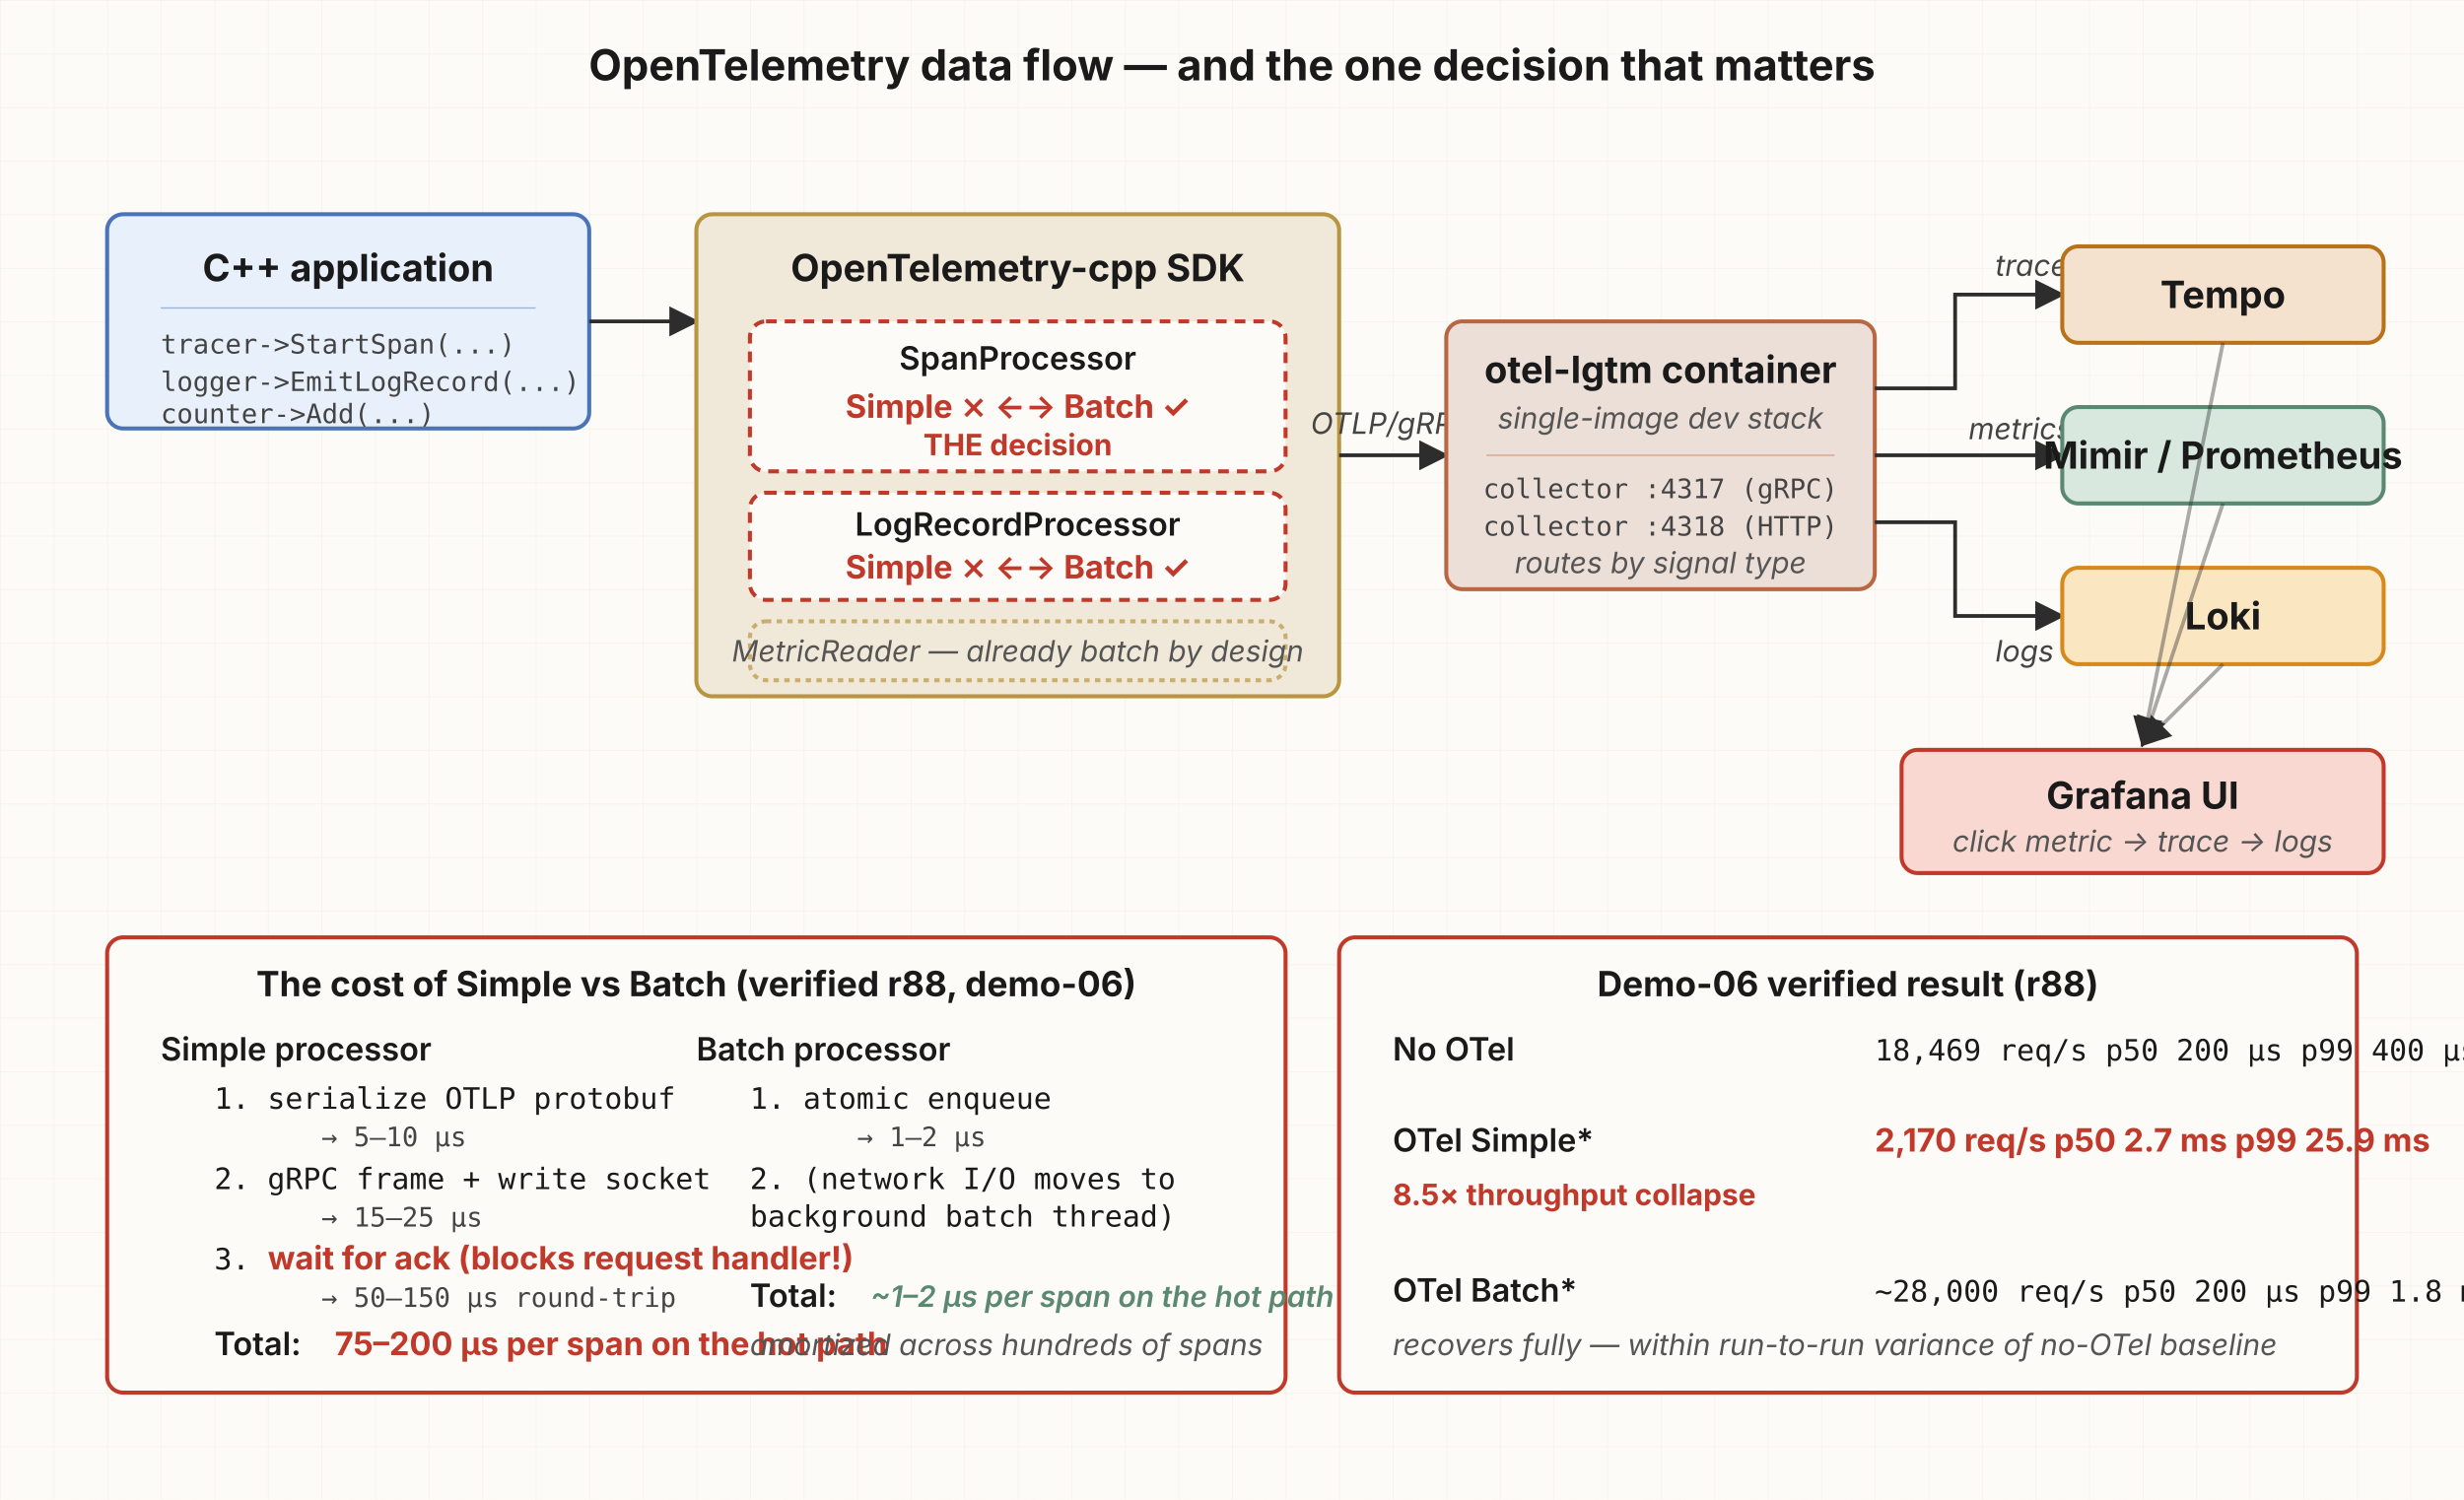
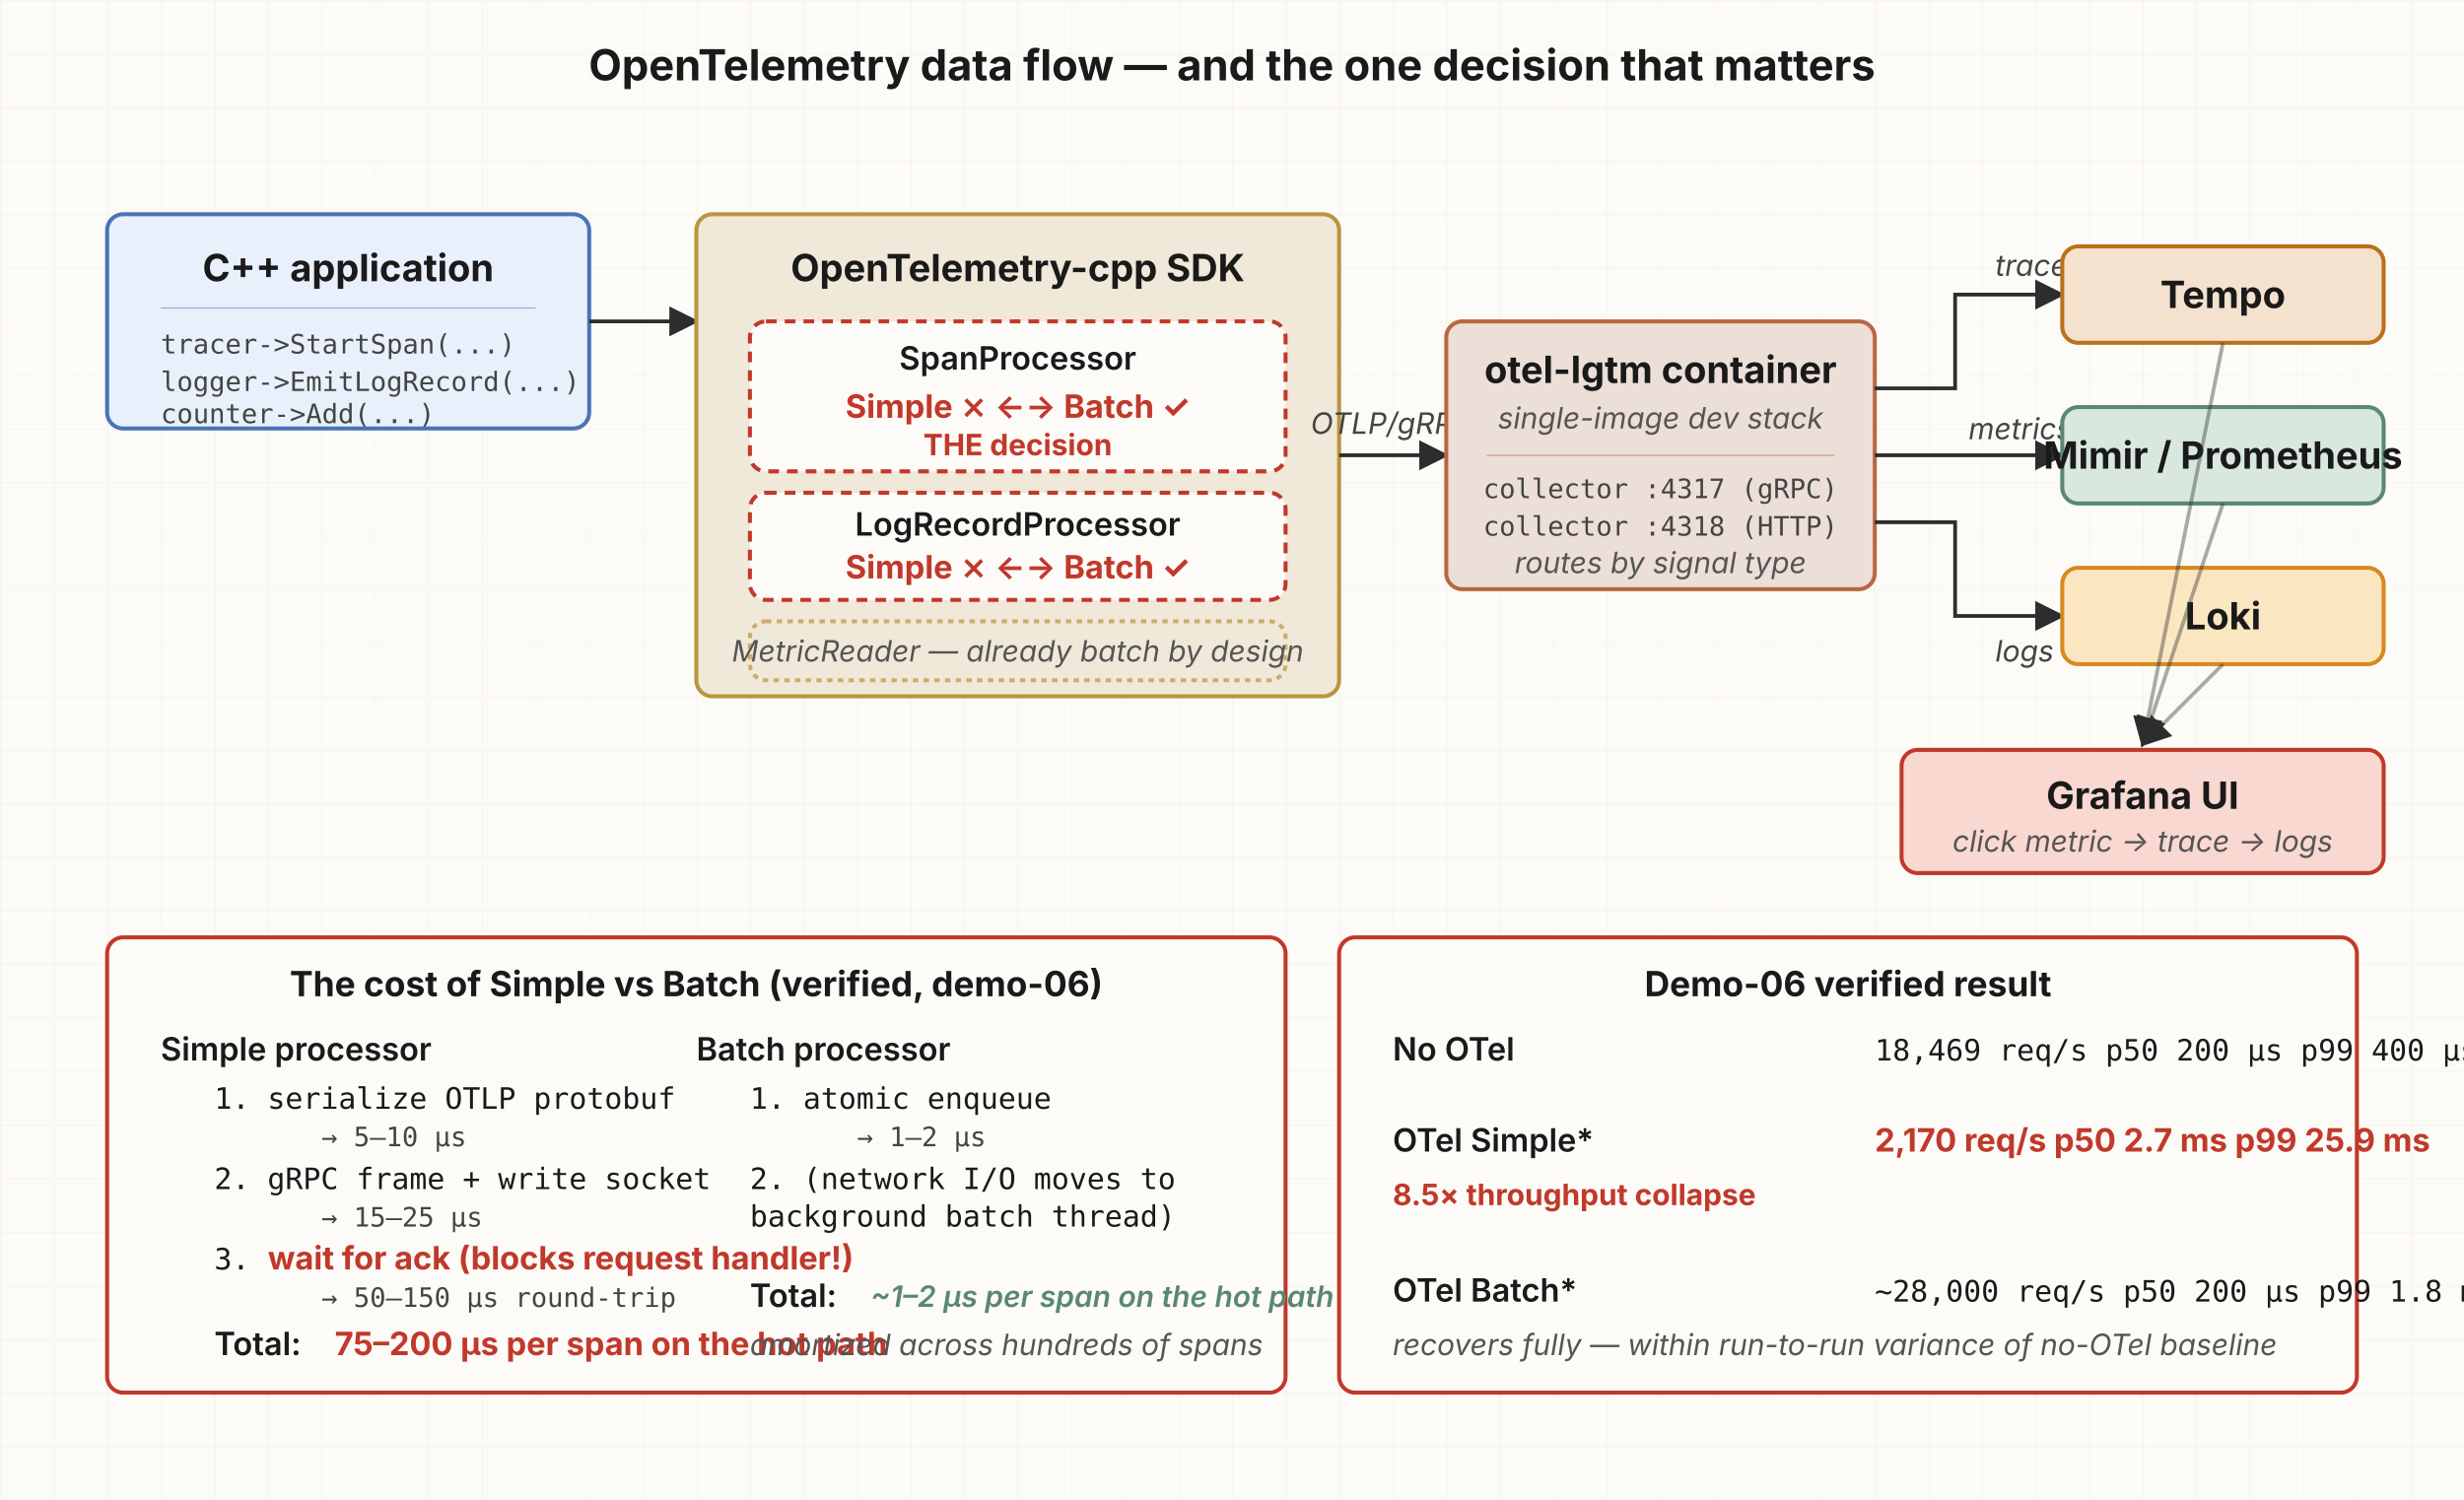
- <svg xmlns="http://www.w3.org/2000/svg" viewBox="0 0 920 560" role="img" aria-label="OpenTelemetry data flow from a C++ application through the OTel SDK (with the Simple-vs-Batch SpanProcessor decision highlighted in red as the single biggest performance knob) into OTLP-over-gRPC, then into the otel-lgtm container which fans signals out to Tempo (traces), Mimir (metrics), and Loki (logs), all queried by Grafana. The verified r88 result shows the 8.5x throughput collapse caused by choosing the wrong processor.">
+ <svg xmlns="http://www.w3.org/2000/svg" viewBox="0 0 920 560" role="img" aria-label="OpenTelemetry data flow from a C++ application through the OTel SDK (with the Simple-vs-Batch SpanProcessor decision highlighted in red as the single biggest performance knob) into OTLP-over-gRPC, then into the otel-lgtm container which fans signals out to Tempo (traces), Mimir (metrics), and Loki (logs), all queried by Grafana. The verified result shows the 8.5x throughput collapse caused by choosing the wrong processor.">
  <defs>
    <style>
      .bg       { fill: #fdfbf7; }
      .grid     { stroke: #e8e1d3; stroke-width: 0.5; fill: none; }
      .band     { stroke-width: 1.5; rx: 6; ry: 6; }
      .b-app    { fill: #e8f0fb; stroke: #4a73b8; }
      .b-sdk    { fill: #f0e8d8; stroke: #b89540; }
      .b-otlp   { fill: #ecdfd8; stroke: #b86742; }
      .b-tempo  { fill: #f5e2ce; stroke: #b8721a; }
      .b-mimir  { fill: #d8e8df; stroke: #5a8870; }
      .b-loki   { fill: #fbe6c2; stroke: #d68a1e; }
      .b-grafana{ fill: #f8d8d0; stroke: #c0392b; }
      .b-result { fill: #fdfbf7; stroke: #c0392b; }
      .b-knob   { fill: #fdfbf7; stroke: #c0392b; stroke-dasharray: 4 3; }
      .ttl      { font: 700 14px -apple-system, system-ui, "Segoe UI", sans-serif; fill: #1a1a1a; }
      .ttl-big  { font: 700 16px -apple-system, system-ui, "Segoe UI", sans-serif; fill: #1a1a1a; }
      .lbl      { font: 600 12px -apple-system, system-ui, "Segoe UI", sans-serif; fill: #1a1a1a; }
      .mono     { font: 11px ui-monospace, "SF Mono", Menlo, Consolas, monospace; fill: #1a1a1a; }
      .mono-sm  { font: 10px ui-monospace, "SF Mono", Menlo, Consolas, monospace; fill: #444; }
      .sec      { font: italic 11px -apple-system, system-ui, "Segoe UI", sans-serif; fill: #555; }
      .role     { font: italic 600 11px -apple-system, system-ui, "Segoe UI", sans-serif; }
      .arrow    { stroke: #2d2d2d; stroke-width: 1.4; fill: none; }
      .arrow-r  { stroke: #c0392b; stroke-width: 2; fill: none; }
      .arrow-l  { font: italic 11px -apple-system, system-ui, "Segoe UI", sans-serif; fill: #444; }
      .accent   { fill: #c0392b; }
      .accent-t { font: 700 12px -apple-system, system-ui, "Segoe UI", sans-serif; fill: #c0392b; }
      .accent-h { font: 700 11px -apple-system, system-ui, "Segoe UI", sans-serif; fill: #c0392b; }
      .res-h    { font: 700 13px -apple-system, system-ui, "Segoe UI", sans-serif; fill: #1a1a1a; }
      .res-v    { font: 11px ui-monospace, "SF Mono", Menlo, Consolas, monospace; fill: #1a1a1a; }
    </style>
    <pattern id="grid" width="20" height="20" patternUnits="userSpaceOnUse">
      <path d="M 20 0 L 0 0 0 20" class="grid" />
    </pattern>
    <marker id="arrowhead" viewBox="0 0 10 10" refX="9" refY="5" markerUnits="strokeWidth" markerWidth="8" markerHeight="8" orient="auto">
      <path d="M 0 0 L 10 5 L 0 10 z" fill="#2d2d2d" />
    </marker>
    <marker id="arrowhead-r" viewBox="0 0 10 10" refX="9" refY="5" markerUnits="strokeWidth" markerWidth="8" markerHeight="8" orient="auto">
      <path d="M 0 0 L 10 5 L 0 10 z" fill="#c0392b" />
    </marker>
  </defs>
  <rect class="bg" width="920" height="560" />
  <rect width="920" height="560" fill="url(#grid)" opacity="0.4" />
  <text x="460" y="30" class="ttl-big" text-anchor="middle">OpenTelemetry data flow — and the one decision that matters</text>
  <rect class="band b-app" x="40" y="80" width="180" height="80" />
  <text x="130" y="105" class="ttl" text-anchor="middle">C++ application</text>
  <line x1="60" y1="115" x2="200" y2="115" stroke="#4a73b8" stroke-width="0.5" opacity="0.5" />
  <text x="60" y="132" class="mono-sm">tracer-&gt;StartSpan(...)</text>
  <text x="60" y="146" class="mono-sm">logger-&gt;EmitLogRecord(...)</text>
  <text x="60" y="158" class="mono-sm">counter-&gt;Add(...)</text>
  <line x1="220" y1="120" x2="260" y2="120" class="arrow" marker-end="url(#arrowhead)" />
  <rect class="band b-sdk" x="260" y="80" width="240" height="180" />
  <text x="380" y="105" class="ttl" text-anchor="middle">OpenTelemetry-cpp SDK</text>
  <rect class="band b-knob" x="280" y="120" width="200" height="56" />
  <text x="380" y="138" class="lbl" text-anchor="middle">SpanProcessor</text>
  <text x="380" y="156" class="accent-t" text-anchor="middle">Simple ⨯  ←→  Batch ✓</text>
  <text x="380" y="170" class="accent-h" text-anchor="middle">THE decision</text>
  <rect class="band b-knob" x="280" y="184" width="200" height="40" />
  <text x="380" y="200" class="lbl" text-anchor="middle">LogRecordProcessor</text>
  <text x="380" y="216" class="accent-t" text-anchor="middle">Simple ⨯  ←→  Batch ✓</text>
  <rect class="band b-sdk" x="280" y="232" width="200" height="22" stroke-dasharray="2 2" opacity="0.7" />
  <text x="380" y="247" class="sec" text-anchor="middle">MetricReader — already batch by design</text>
  <line x1="500" y1="170" x2="540" y2="170" class="arrow" marker-end="url(#arrowhead)" />
  <text x="520" y="162" class="arrow-l" text-anchor="middle">OTLP/gRPC</text>
  <rect class="band b-otlp" x="540" y="120" width="160" height="100" />
  <text x="620" y="143" class="ttl" text-anchor="middle">otel-lgtm container</text>
  <text x="620" y="160" class="sec" text-anchor="middle">single-image dev stack</text>
  <line x1="555" y1="170" x2="685" y2="170" stroke="#b86742" stroke-width="0.5" opacity="0.5" />
  <text x="620" y="186" class="mono-sm" text-anchor="middle">collector :4317 (gRPC)</text>
  <text x="620" y="200" class="mono-sm" text-anchor="middle">collector :4318 (HTTP)</text>
  <text x="620" y="214" class="sec" text-anchor="middle">routes by signal type</text>
  <path class="arrow" d="M 700 145 L 730 145 L 730 110 L 770 110" marker-end="url(#arrowhead)" />
  <path class="arrow" d="M 700 170 L 770 170" marker-end="url(#arrowhead)" />
  <path class="arrow" d="M 700 195 L 730 195 L 730 230 L 770 230" marker-end="url(#arrowhead)" />
  <text x="745" y="103" class="arrow-l">traces</text>
  <text x="735" y="164" class="arrow-l">metrics</text>
  <text x="745" y="247" class="arrow-l">logs</text>
  <rect class="band b-tempo" x="770" y="92" width="120" height="36" />
  <text x="830" y="115" class="ttl" text-anchor="middle">Tempo</text>
  <rect class="band b-mimir" x="770" y="152" width="120" height="36" />
  <text x="830" y="175" class="ttl" text-anchor="middle">Mimir / Prometheus</text>
  <rect class="band b-loki" x="770" y="212" width="120" height="36" />
  <text x="830" y="235" class="ttl" text-anchor="middle">Loki</text>
  <rect class="band b-grafana" x="710" y="280" width="180" height="46" />
  <text x="800" y="302" class="ttl" text-anchor="middle">Grafana UI</text>
  <text x="800" y="318" class="sec" text-anchor="middle">click metric → trace → logs</text>
  <line x1="830" y1="128" x2="800" y2="278" class="arrow" stroke-opacity="0.4" marker-end="url(#arrowhead)" />
  <line x1="830" y1="188" x2="800" y2="278" class="arrow" stroke-opacity="0.4" marker-end="url(#arrowhead)" />
  <line x1="830" y1="248" x2="800" y2="278" class="arrow" stroke-opacity="0.4" marker-end="url(#arrowhead)" />
  <rect class="band b-result" x="40" y="350" width="440" height="170" />
-   <text x="260" y="372" class="res-h" text-anchor="middle">The cost of Simple vs Batch (verified r88, demo-06)</text>
+   <text x="260" y="372" class="res-h" text-anchor="middle">The cost of Simple vs Batch (verified, demo-06)</text>
  <text x="60" y="396" class="lbl">Simple processor</text>
  <text x="80" y="414" class="mono">1. serialize OTLP protobuf</text>
  <text x="120" y="428" class="mono-sm">→ 5–10 µs</text>
  <text x="80" y="444" class="mono">2. gRPC frame + write socket</text>
  <text x="120" y="458" class="mono-sm">→ 15–25 µs</text>
  <text x="80" y="474" class="mono">3. </text>
  <text x="100" y="474" class="accent-t">wait for ack (blocks request handler!)</text>
  <text x="120" y="488" class="mono-sm">→ 50–150 µs round-trip</text>
  <text x="80" y="506" class="lbl">Total: </text>
  <text x="125" y="506" class="accent-t">75–200 µs per span on the hot path</text>
  <text x="260" y="396" class="lbl">Batch processor</text>
  <text x="280" y="414" class="mono">1. atomic enqueue</text>
  <text x="320" y="428" class="mono-sm">→ 1–2 µs</text>
  <text x="280" y="444" class="mono">2. (network I/O moves to</text>
  <text x="280" y="458" class="mono">background batch thread)</text>
  <text x="280" y="488" class="lbl">Total: </text>
  <text x="325" y="488" class="role" fill="#5a8870">~1–2 µs per span on the hot path</text>
  <text x="280" y="506" class="sec">amortized across hundreds of spans</text>
  <rect class="band b-result" x="500" y="350" width="380" height="170" />
-   <text x="690" y="372" class="res-h" text-anchor="middle">Demo-06 verified result (r88)</text>
+   <text x="690" y="372" class="res-h" text-anchor="middle">Demo-06 verified result</text>
  <text x="520" y="396" class="lbl">No OTel</text>
  <text x="700" y="396" class="mono">18,469 req/s    p50 200 µs    p99 400 µs</text>
  <text x="520" y="430" class="lbl">OTel Simple*</text>
  <text x="700" y="430" class="accent-t">2,170 req/s     p50 2.7 ms    p99 25.9 ms</text>
  <text x="520" y="450" class="accent-h">8.5× throughput collapse</text>
  <text x="520" y="486" class="lbl">OTel Batch*</text>
  <text x="700" y="486" class="mono">~28,000 req/s   p50 200 µs    p99 1.8 ms</text>
  <text x="520" y="506" class="sec">recovers fully — within run-to-run variance of no-OTel baseline</text>
</svg>
